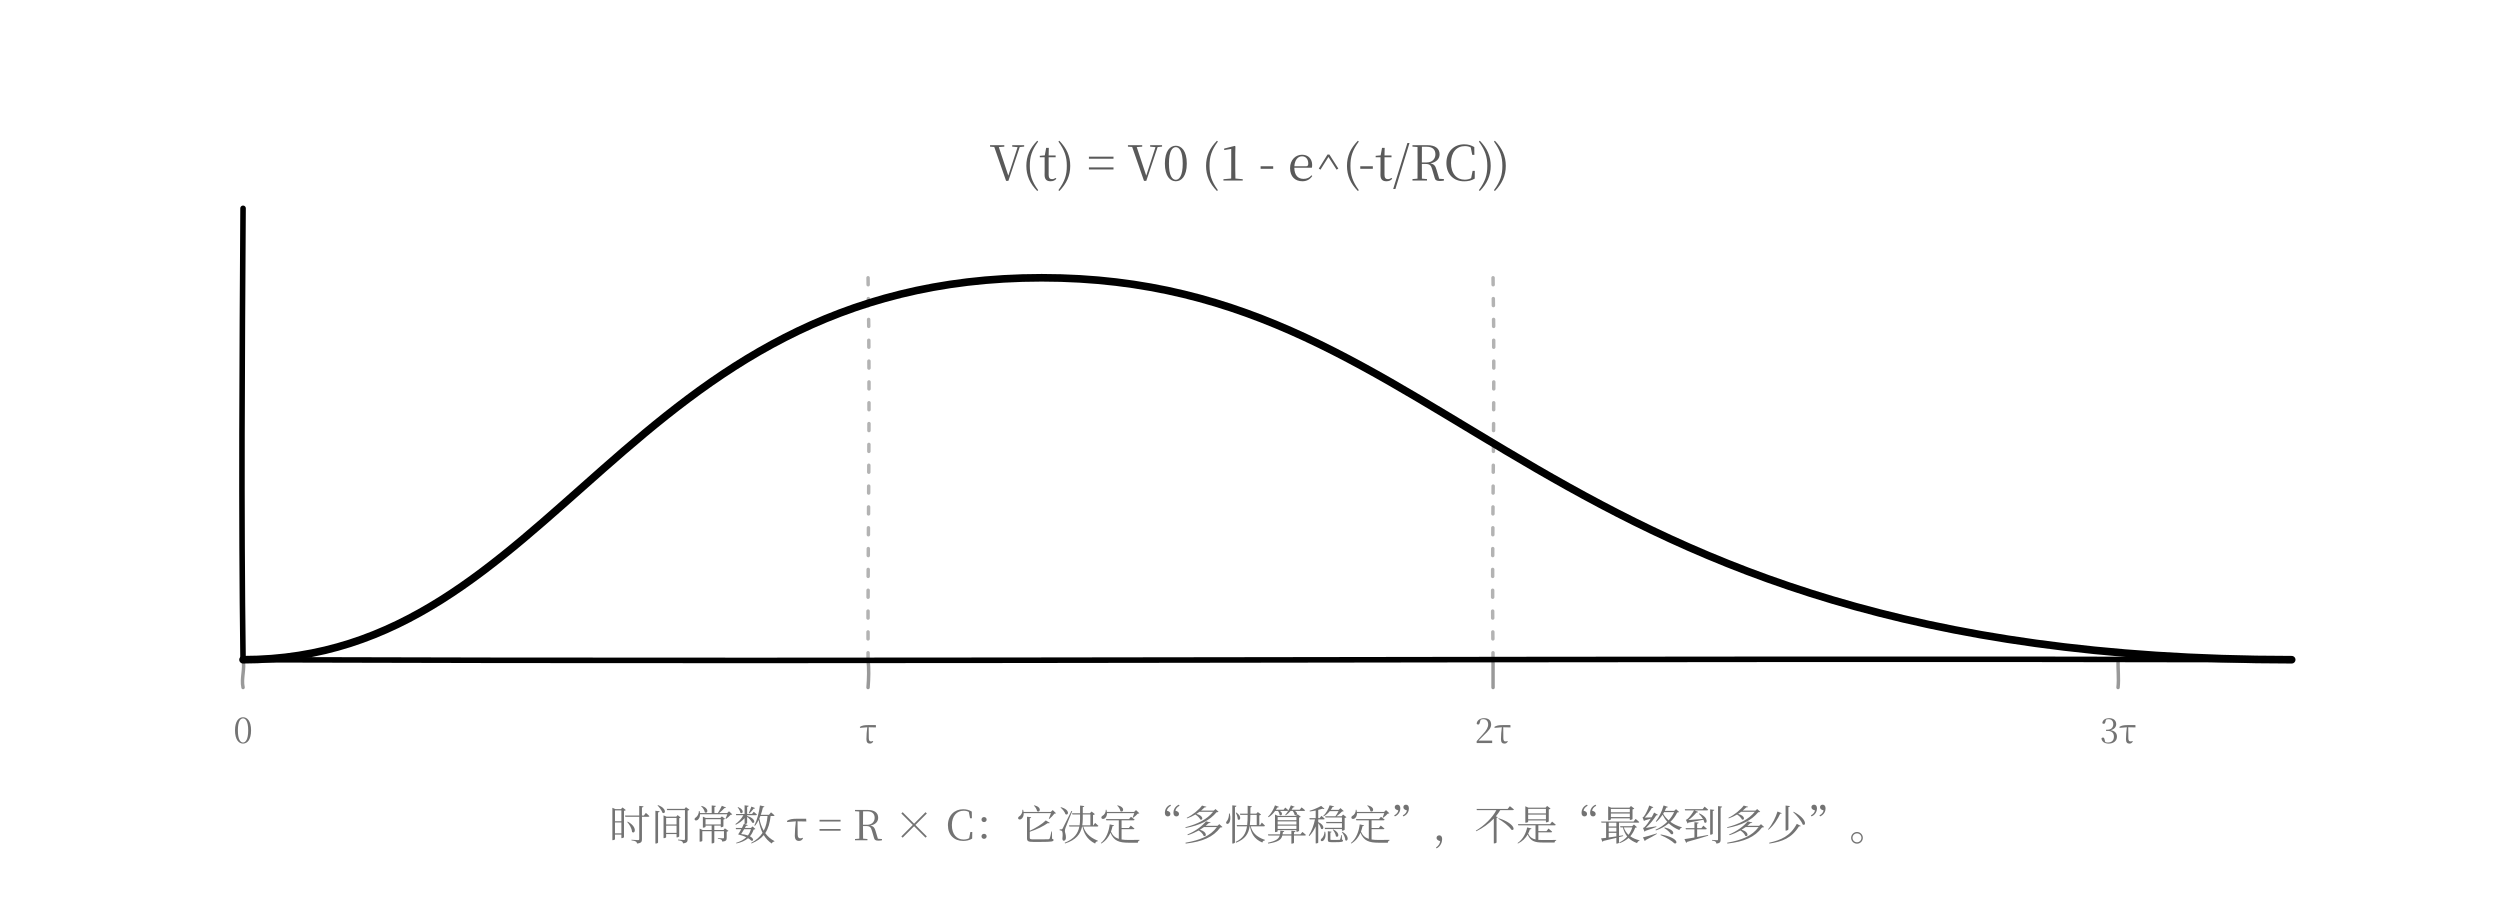
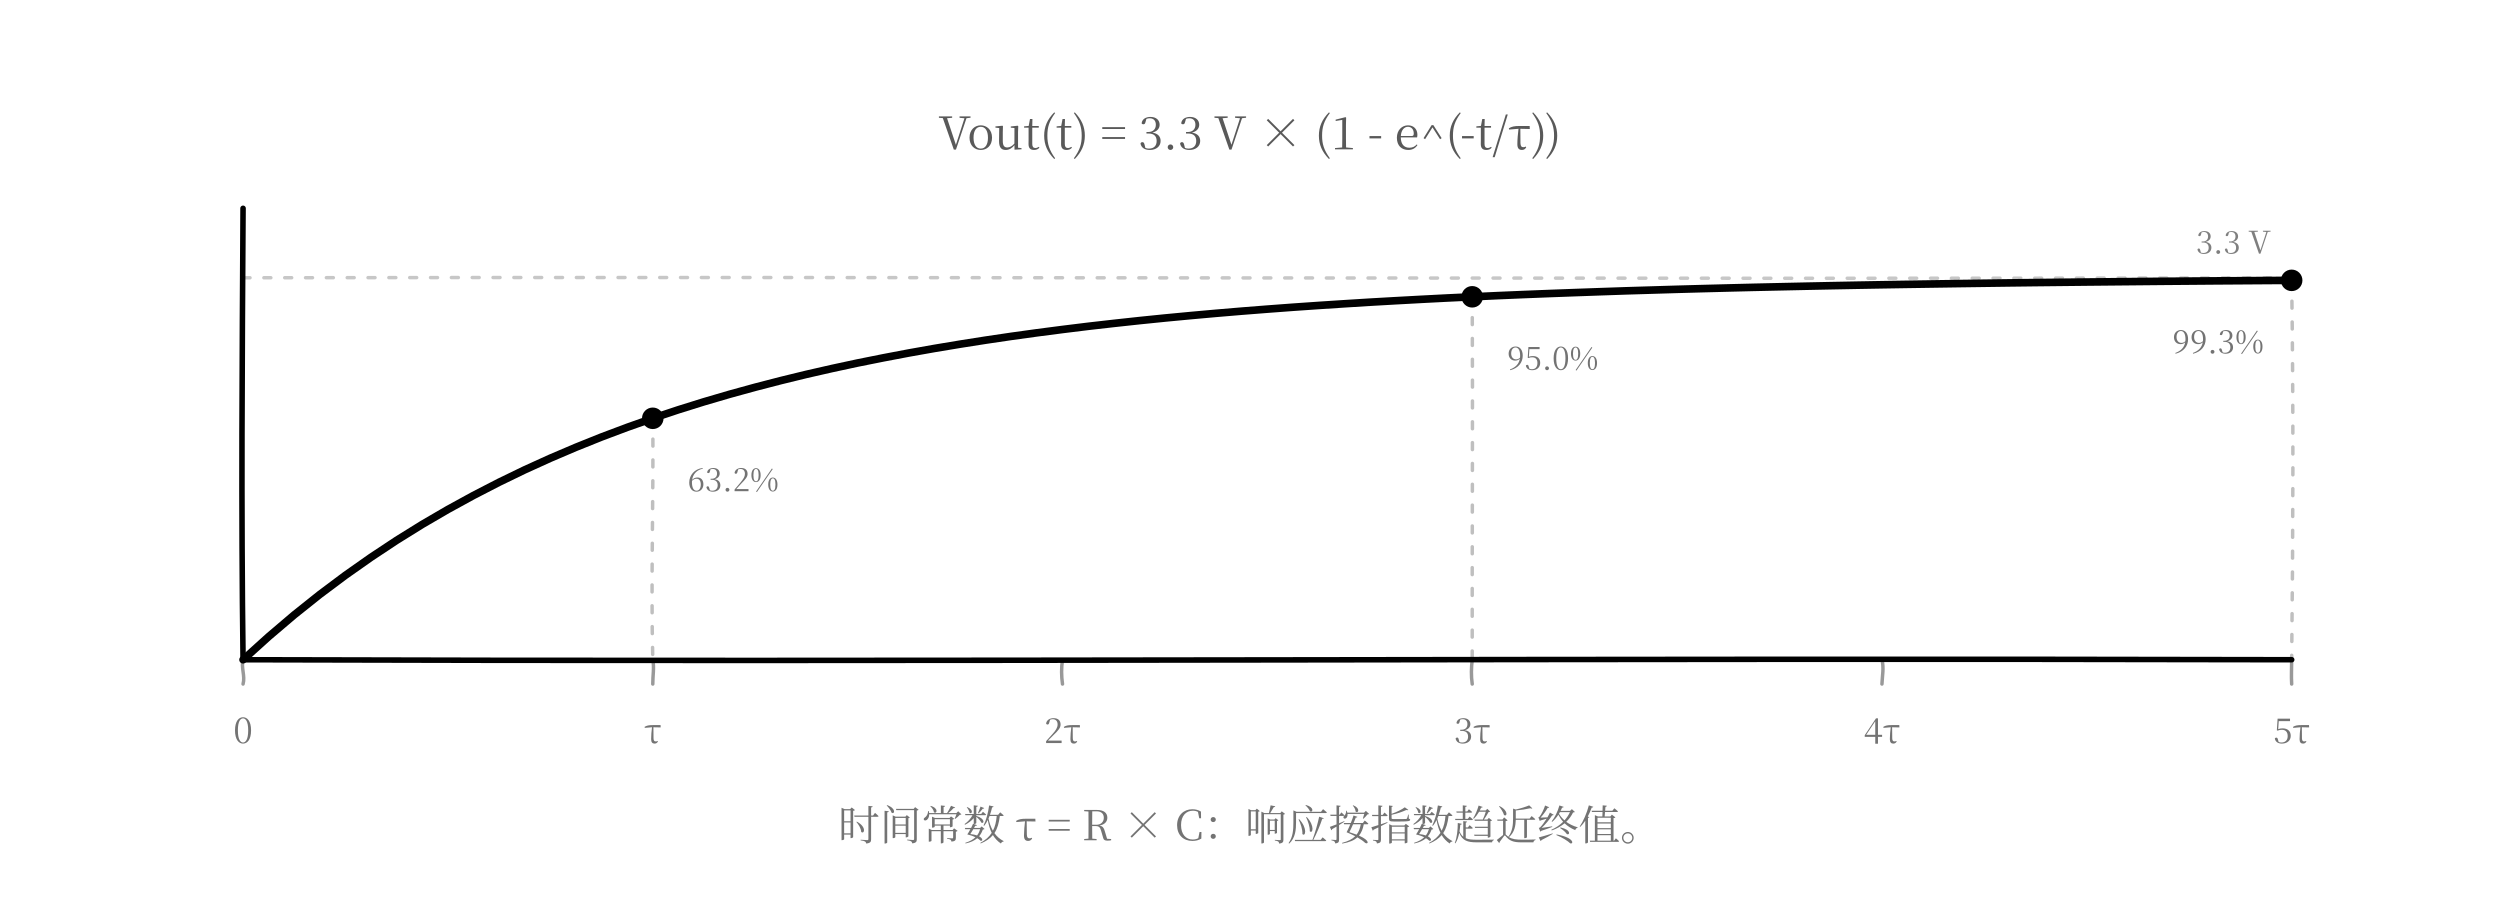
<svg xmlns="http://www.w3.org/2000/svg" viewBox="0 0 720 260" fill="none" stroke="currentColor" stroke-width="2.2" stroke-linecap="round" stroke-linejoin="round">
  <path d="M70 190C266.67 190.65 463.33 189.5 660 190" stroke-width="1.6" />
  <path d="M70 190C69.43 146.67 69.75 103.33 70 60" stroke-width="1.6" />
-   <path d="M70 190C160 190 180 80 300 80C420 80 440 190 660 190" stroke-width="2.2" />
-   <path d="M70 190C70.58 192.67 69.43 195.33 70 198" stroke-width="1" opacity="0.4" />
+   <text x="360" y="43" font-size="13" text-anchor="middle" font-family="Noto Serif CJK SC, Songti SC, SimSun, serif" fill="currentColor" stroke="none" opacity="0.65">Vout(t) = 3.3 V × (1 - e^(-t/τ))</text>
+   <path d="M70 80C266.67 79.67 463.33 80.45 660 80" stroke-width="1" stroke-dasharray="2 4" opacity="0.22" />
+   <text x="654" y="73" font-size="9" text-anchor="end" font-family="Noto Serif CJK SC, Songti SC, SimSun, serif" fill="currentColor" stroke="none" opacity="0.5">3.3 V</text>
+   <path d="M70 190L77.38 183.34L84.75 177.07L92.12 171.19L99.5 165.67L106.88 160.48L114.25 155.6L121.62 151.02L129 146.72L136.38 142.68L143.75 138.88L151.12 135.31L158.5 131.96L165.88 128.81L173.25 125.85L180.62 123.08L188 120.47L195.38 118.01L202.75 115.71L210.12 113.55L217.5 111.52L224.88 109.61L232.25 107.81L239.62 106.13L247 104.54L254.38 103.06L261.75 101.66L269.12 100.35L276.5 99.12L283.88 97.96L291.25 96.87L298.62 95.85L306 94.89L313.38 93.98L320.75 93.14L328.12 92.34L335.5 91.59L342.88 90.89L350.25 90.23L357.62 89.61L365 89.03L372.38 88.48L379.75 87.97L387.12 87.49L394.5 87.03L401.88 86.61L409.25 86.21L416.62 85.83L424 85.48L431.38 85.14L438.75 84.83L446.12 84.54L453.5 84.27L460.88 84.01L468.25 83.76L475.62 83.54L483 83.32L490.38 83.12L497.75 82.93L505.12 82.75L512.5 82.59L519.88 82.43L527.25 82.28L534.62 82.14L542 82.01L549.38 81.89L556.75 81.78L564.12 81.67L571.5 81.57L578.88 81.47L586.25 81.38L593.62 81.3L601 81.22L608.38 81.15L615.75 81.08L623.12 81.01L630.5 80.95L637.88 80.89L645.25 80.84L652.62 80.79L660 80.74" stroke-width="2.2" />
+   <path d="M70 190C69.38 192.33 70.66 194.67 70 197" stroke-width="1" opacity="0.4" />
  <text x="70" y="214" font-size="10" text-anchor="middle" font-family="Noto Serif CJK SC, Songti SC, SimSun, serif" fill="currentColor" stroke="none" opacity="0.55">0</text>
-   <path d="M250 190C250.29 192.67 250.2 195.33 250 198" stroke-width="1" opacity="0.4" />
-   <text x="250" y="214" font-size="10" text-anchor="middle" font-family="Noto Serif CJK SC, Songti SC, SimSun, serif" fill="currentColor" stroke="none" opacity="0.55">τ</text>
-   <path d="M430 190C429.95 192.67 430.05 195.33 430 198" stroke-width="1" opacity="0.4" />
-   <text x="430" y="214" font-size="10" text-anchor="middle" font-family="Noto Serif CJK SC, Songti SC, SimSun, serif" fill="currentColor" stroke="none" opacity="0.55">2τ</text>
-   <path d="M610 190C609.93 192.67 610.27 195.33 610 198" stroke-width="1" opacity="0.4" />
-   <text x="610" y="214" font-size="10" text-anchor="middle" font-family="Noto Serif CJK SC, Songti SC, SimSun, serif" fill="currentColor" stroke="none" opacity="0.55">3τ</text>
-   <path d="M250 80C250.69 116.67 249.88 153.33 250 190" stroke-width="1" stroke-dasharray="2 4" opacity="0.3" />
-   <path d="M430 80C430.67 116.67 429.51 153.33 430 190" stroke-width="1" stroke-dasharray="2 4" opacity="0.3" />
-   <text x="360" y="52" font-size="14" text-anchor="middle" font-family="Noto Serif CJK SC, Songti SC, SimSun, serif" fill="currentColor" stroke="none" opacity="0.65">V(t) = V0 (1 - e^(-t/RC))</text>
-   <text x="360" y="242" font-size="12" text-anchor="middle" font-family="Noto Serif CJK SC, Songti SC, SimSun, serif" fill="currentColor" stroke="none" opacity="0.55">时间常数 τ = R × C：它决定“多快算稳定”，不是“最终到多少”。</text>
+   <path d="M188 190C188.47 192.33 187.98 194.67 188 197" stroke-width="1" opacity="0.4" />
+   <text x="188" y="214" font-size="10" text-anchor="middle" font-family="Noto Serif CJK SC, Songti SC, SimSun, serif" fill="currentColor" stroke="none" opacity="0.55">τ</text>
+   <path d="M306 190C305.65 192.33 305.66 194.67 306 197" stroke-width="1" opacity="0.4" />
+   <text x="306" y="214" font-size="10" text-anchor="middle" font-family="Noto Serif CJK SC, Songti SC, SimSun, serif" fill="currentColor" stroke="none" opacity="0.55">2τ</text>
+   <path d="M424 190C423.72 192.33 423.66 194.67 424 197" stroke-width="1" opacity="0.4" />
+   <text x="424" y="214" font-size="10" text-anchor="middle" font-family="Noto Serif CJK SC, Songti SC, SimSun, serif" fill="currentColor" stroke="none" opacity="0.55">3τ</text>
+   <path d="M542 190C542.61 192.33 542.1 194.67 542 197" stroke-width="1" opacity="0.4" />
+   <text x="542" y="214" font-size="10" text-anchor="middle" font-family="Noto Serif CJK SC, Songti SC, SimSun, serif" fill="currentColor" stroke="none" opacity="0.55">4τ</text>
+   <path d="M660 190C660 192.33 659.86 194.67 660 197" stroke-width="1" opacity="0.4" />
+   <text x="660" y="214" font-size="10" text-anchor="middle" font-family="Noto Serif CJK SC, Songti SC, SimSun, serif" fill="currentColor" stroke="none" opacity="0.55">5τ</text>
+   <path d="M188 120.47C188.24 143.64 187.43 166.82 188 190" stroke-width="1" stroke-dasharray="2 4" opacity="0.25" />
+   <path d="M188 117.87C189.44 117.87 190.6 119.03 190.6 120.47C190.6 121.9 189.44 123.07 188 123.07C186.56 123.07 185.4 121.9 185.4 120.47C185.4 119.03 186.56 117.87 188 117.87Z" stroke-width="1" fill="currentColor" />
+   <text x="198" y="141.47" font-size="9" text-anchor="start" font-family="Noto Serif CJK SC, Songti SC, SimSun, serif" fill="currentColor" stroke="none" opacity="0.55">63.2%</text>
+   <path d="M424 85.48C424.19 120.32 423.94 155.16 424 190" stroke-width="1" stroke-dasharray="2 4" opacity="0.25" />
+   <path d="M424 82.88C425.44 82.88 426.6 84.04 426.6 85.48C426.6 86.91 425.44 88.08 424 88.08C422.56 88.08 421.4 86.91 421.4 85.48C421.4 84.04 422.56 82.88 424 82.88Z" stroke-width="1" fill="currentColor" />
+   <text x="434" y="106.48" font-size="9" text-anchor="start" font-family="Noto Serif CJK SC, Songti SC, SimSun, serif" fill="currentColor" stroke="none" opacity="0.55">95.0%</text>
+   <path d="M660 80.74C660.53 117.16 660.41 153.58 660 190" stroke-width="1" stroke-dasharray="2 4" opacity="0.25" />
+   <path d="M660 78.14C661.44 78.14 662.6 79.31 662.6 80.74C662.6 82.18 661.44 83.34 660 83.34C658.56 83.34 657.4 82.18 657.4 80.74C657.4 79.31 658.56 78.14 660 78.14Z" stroke-width="1" fill="currentColor" />
+   <text x="652" y="101.74" font-size="9" text-anchor="end" font-family="Noto Serif CJK SC, Songti SC, SimSun, serif" fill="currentColor" stroke="none" opacity="0.55">99.3%</text>
+   <text x="360" y="242" font-size="12" text-anchor="middle" font-family="Noto Serif CJK SC, Songti SC, SimSun, serif" fill="currentColor" stroke="none" opacity="0.55">时间常数 τ = R × C：响应按指数趋近终值。</text>
</svg>
